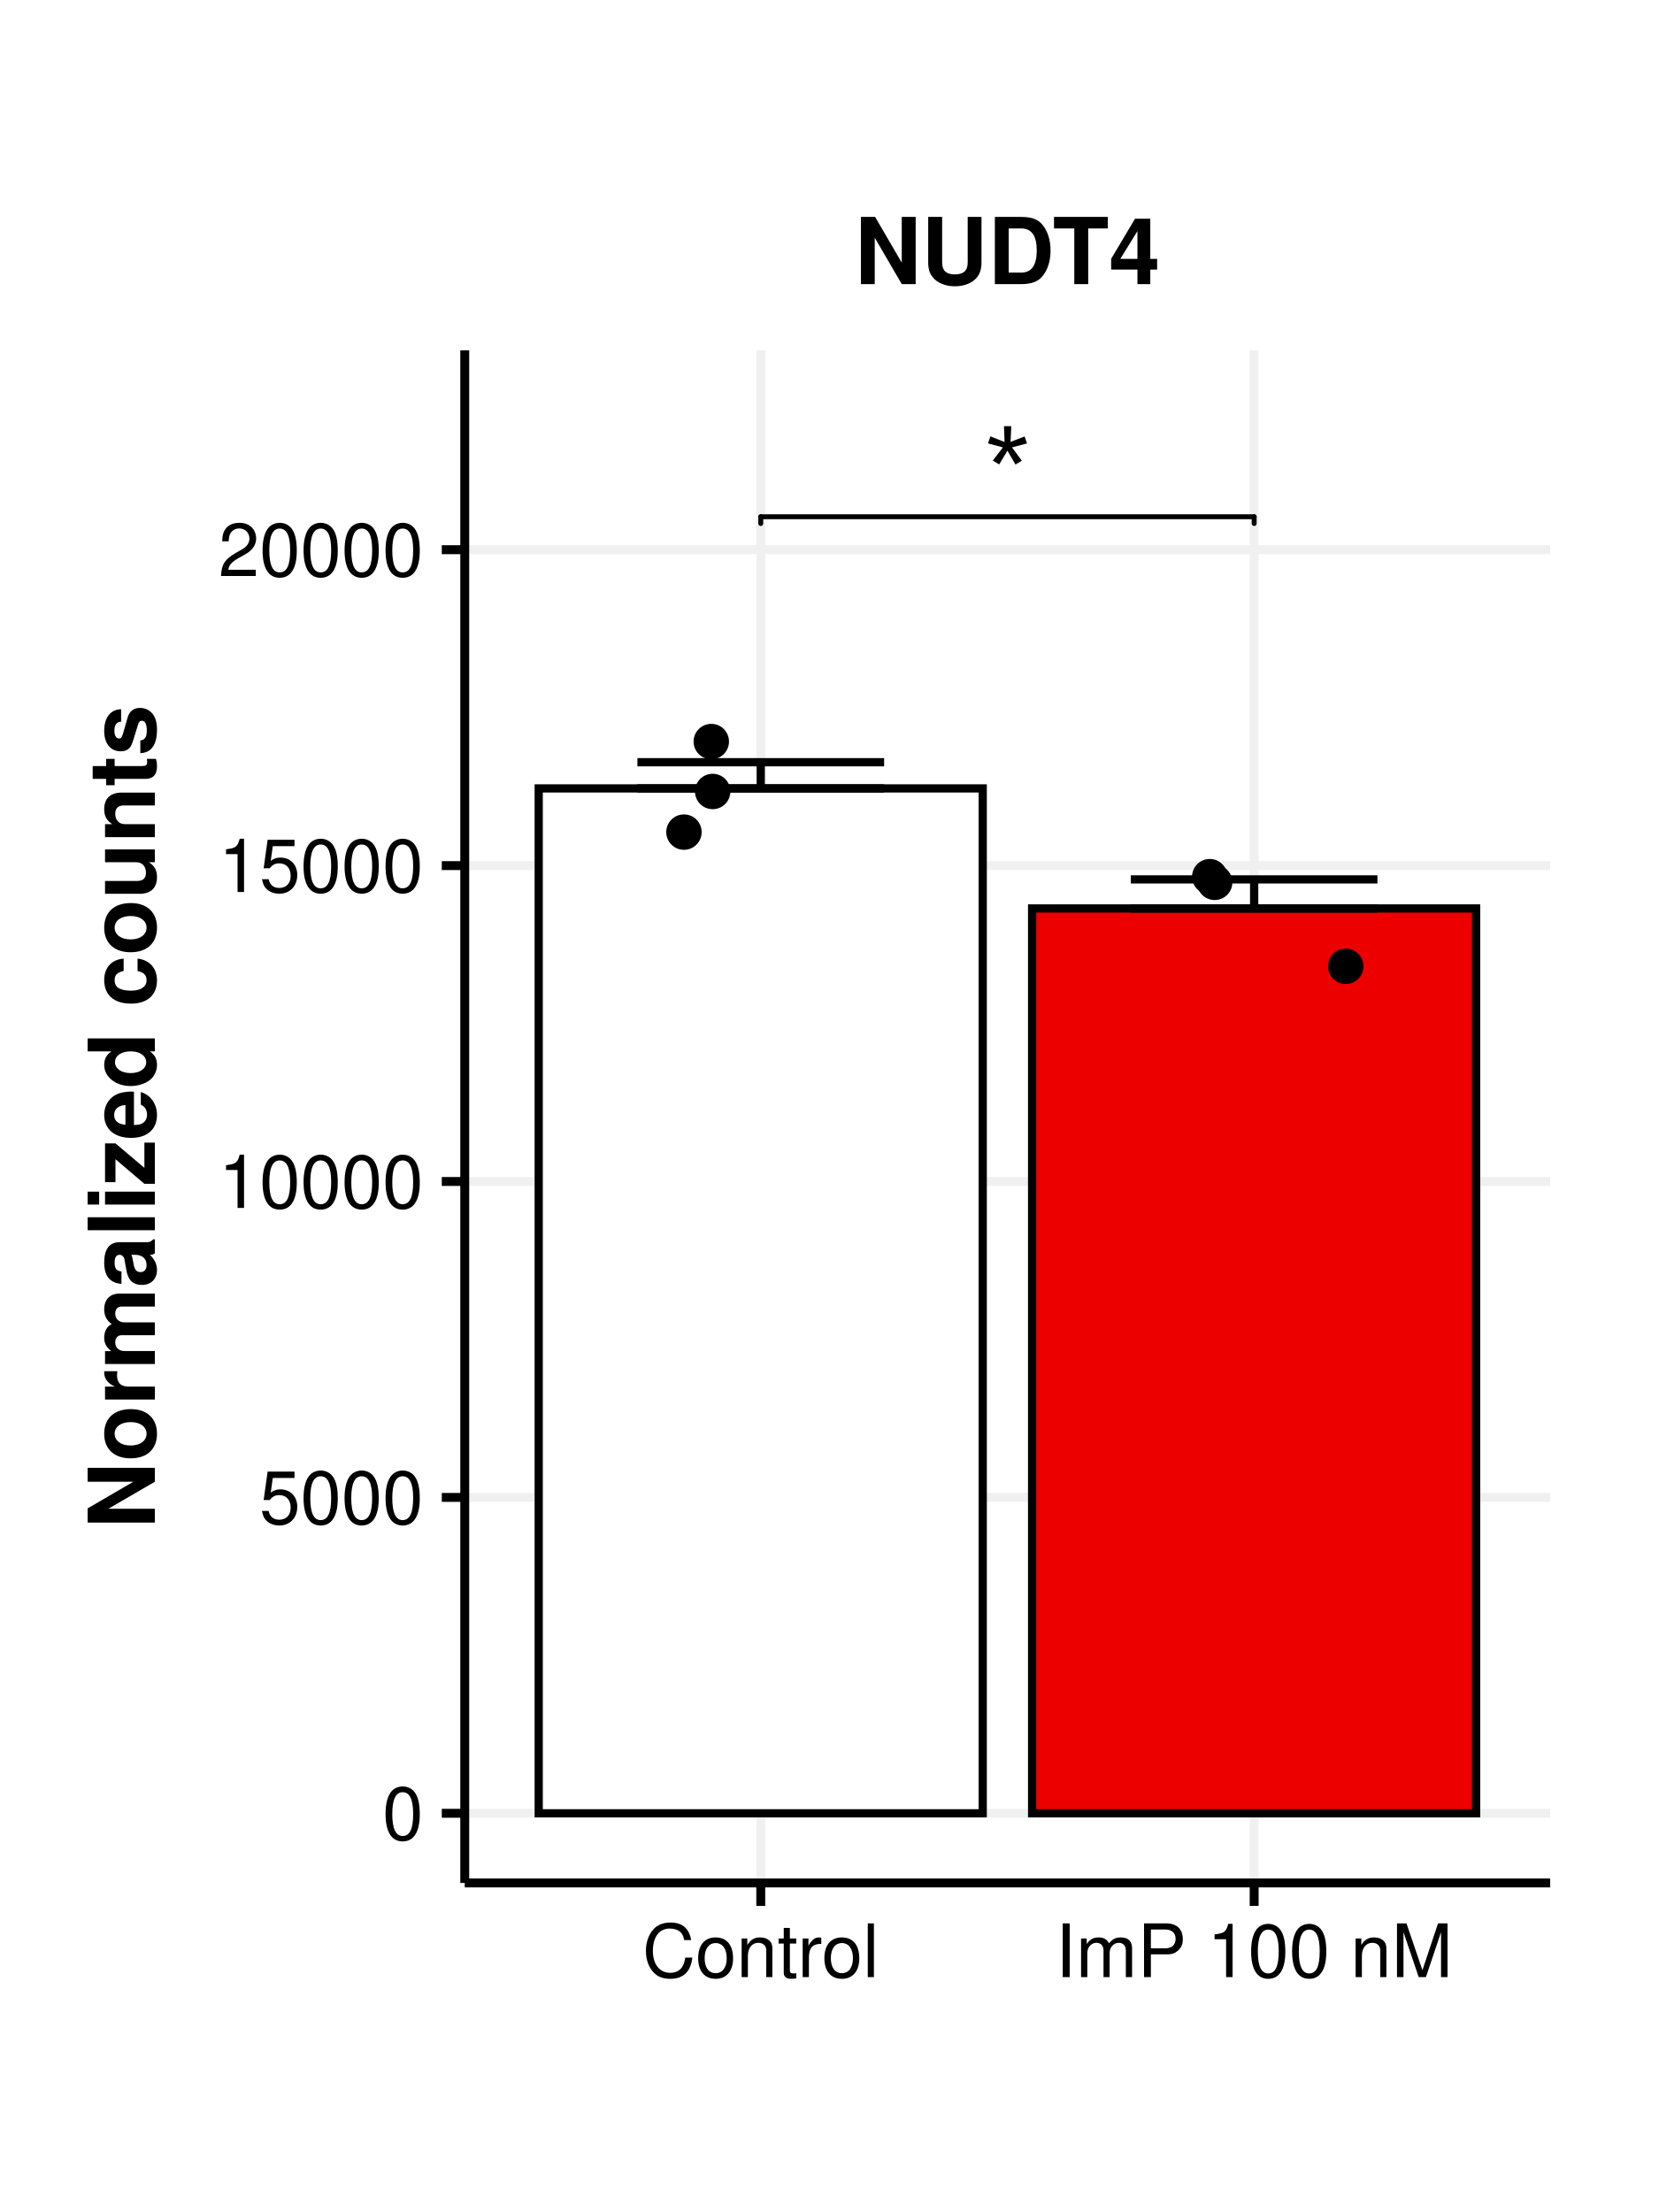
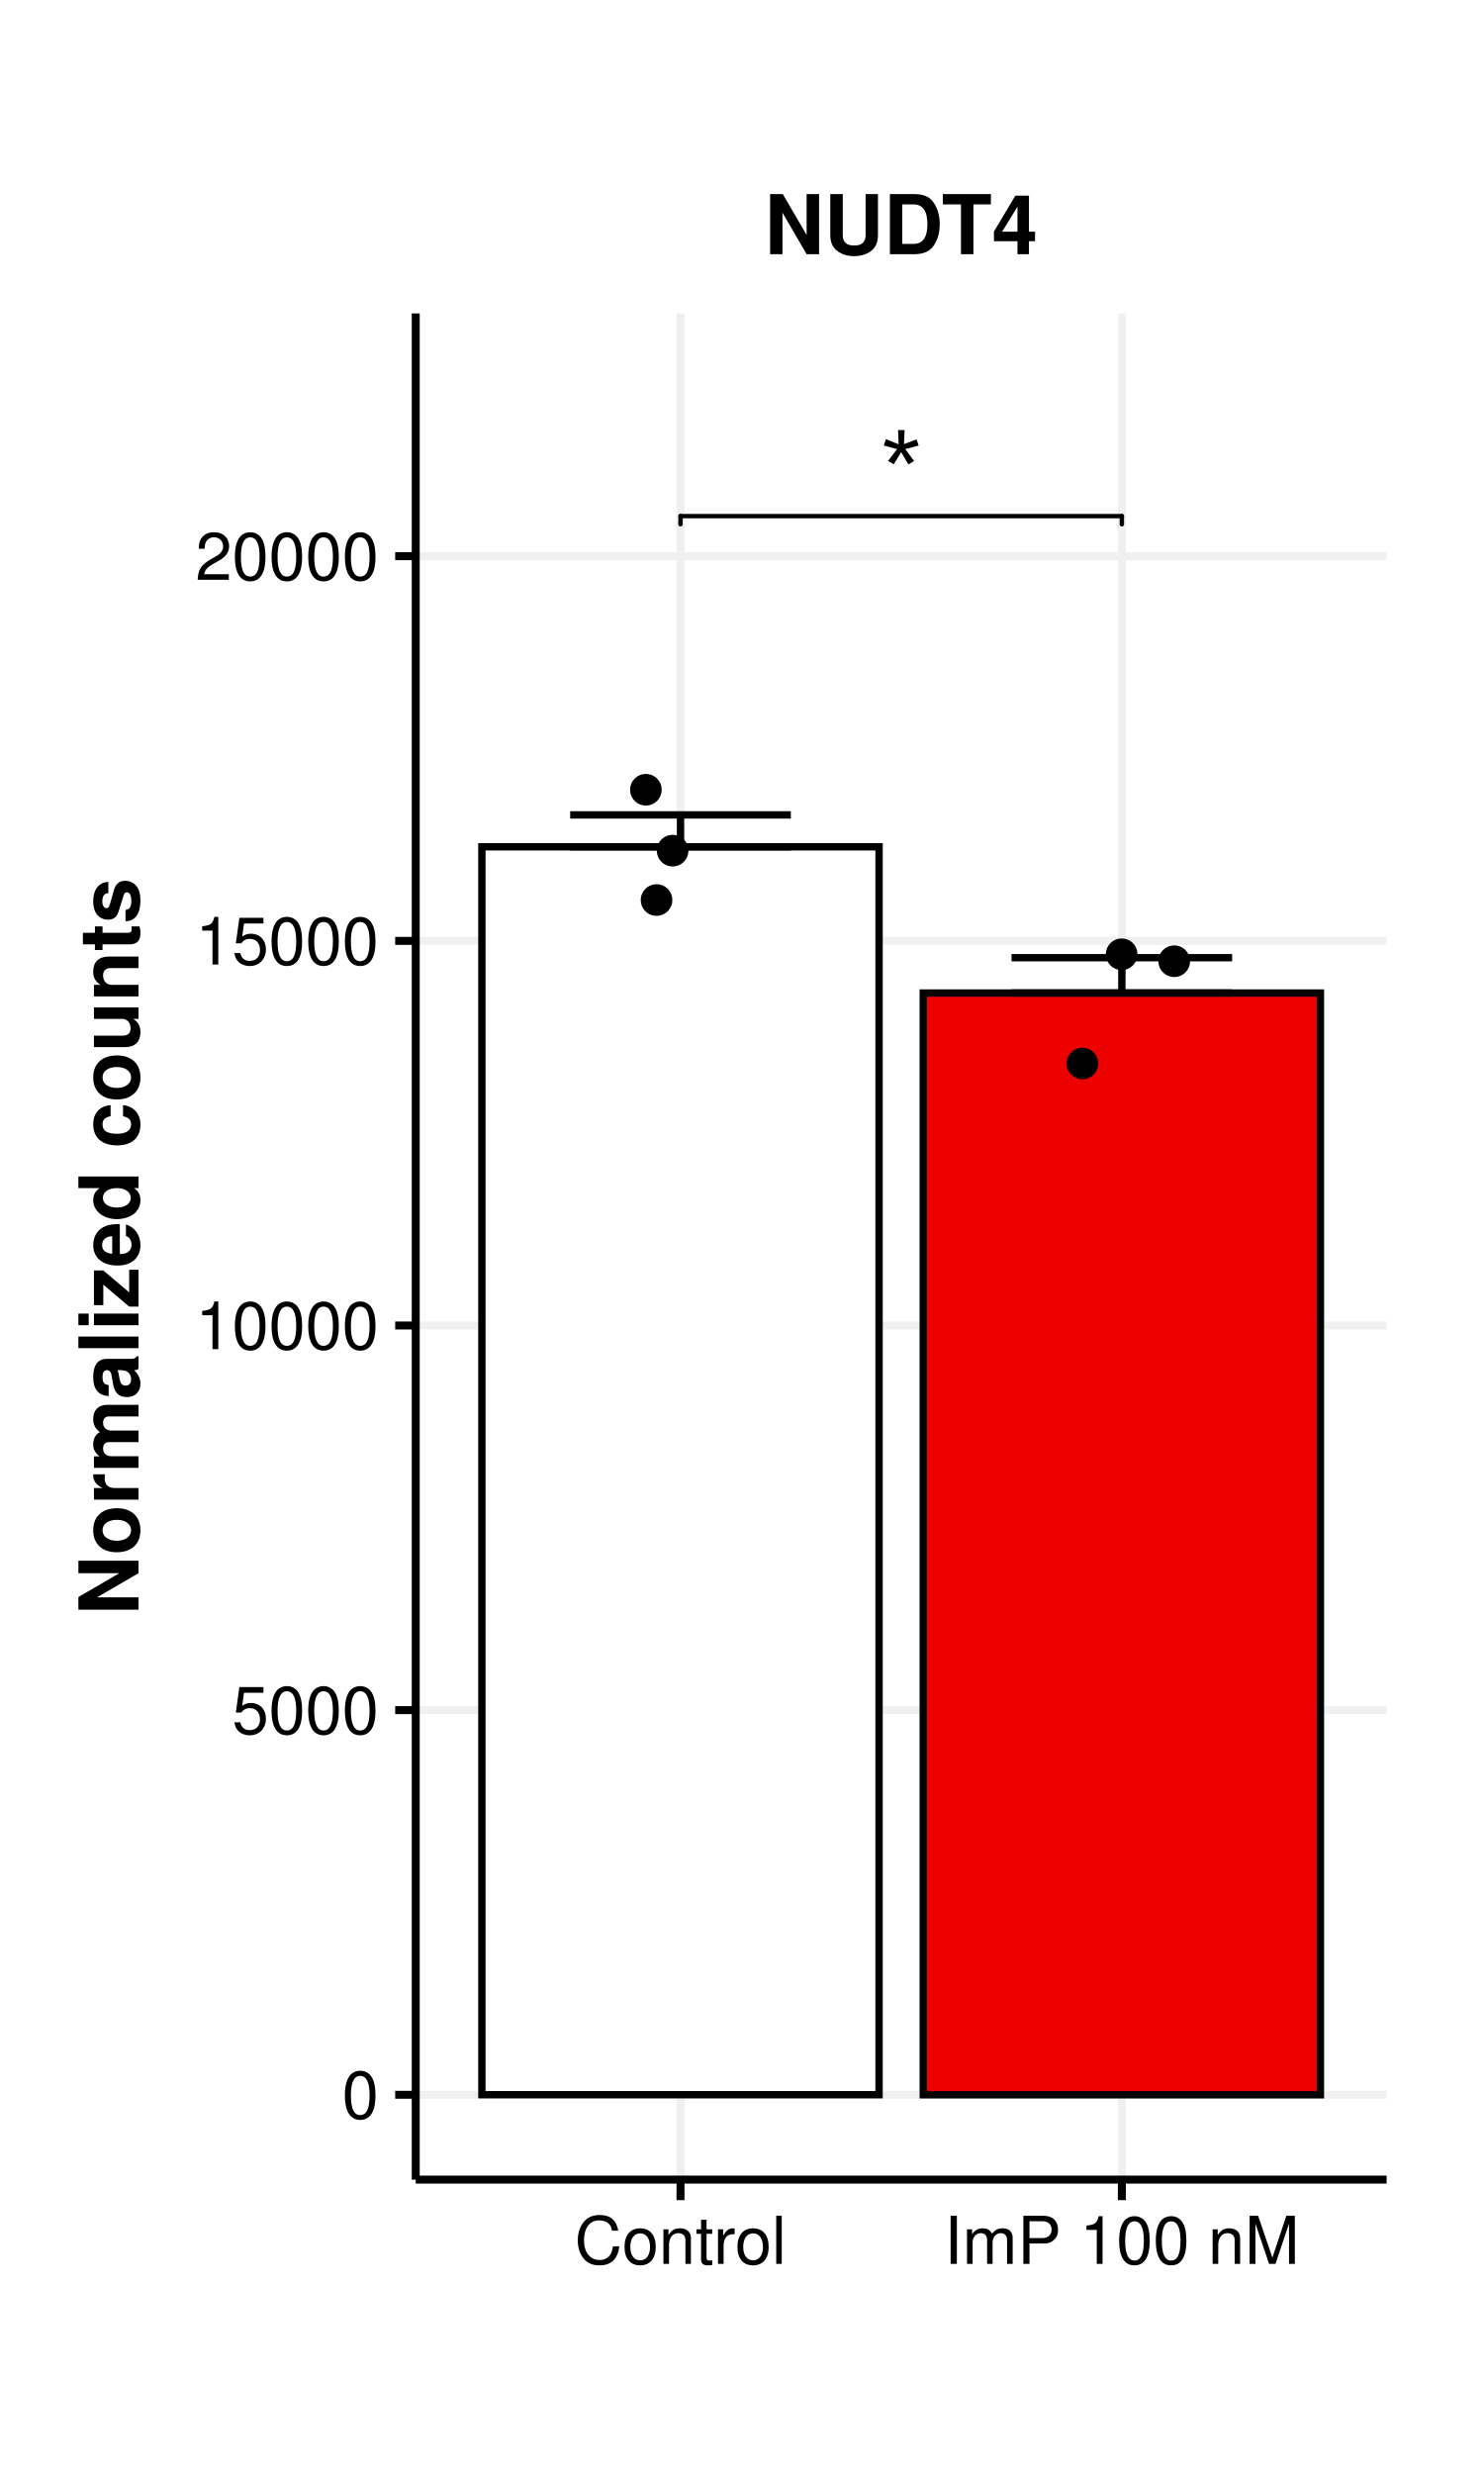
- <svg xmlns="http://www.w3.org/2000/svg" class="svglite" width="216.00pt" height="288.00pt" viewBox="0 0 216.00 288.00">
+ <svg xmlns="http://www.w3.org/2000/svg" class="svglite" width="216.00pt" height="360.00pt" viewBox="0 0 216.00 360.00">
  <defs>
    <style type="text/css">
    .svglite line, .svglite polyline, .svglite polygon, .svglite path, .svglite rect, .svglite circle {
      fill: none;
      stroke: #000000;
      stroke-linecap: round;
      stroke-linejoin: round;
      stroke-miterlimit: 10.00;
    }
    .svglite text {
      white-space: pre;
    }
  </style>
  </defs>
  <rect width="100%" height="100%" style="stroke: none; fill: #FFFFFF;" />
  <defs>
-     <clipPath id="cpMC4wMHwyMTYuMDB8MC4wMHwyODguMDA=">
-       <rect x="0.00" y="0.00" width="216.00" height="288.00" />
+     <clipPath id="cpMC4wMHwyMTYuMDB8MC4wMHwzNjAuMDA=">
+       <rect x="0.00" y="0.00" width="216.00" height="360.00" />
    </clipPath>
  </defs>
-   <g clip-path="url(#cpMC4wMHwyMTYuMDB8MC4wMHwyODguMDA=)">
-     <rect x="0" y="0.00" width="216.00" height="288.00" style="stroke-width: 1.16; stroke: none; fill: #FFFFFF;" />
+   <g clip-path="url(#cpMC4wMHwyMTYuMDB8MC4wMHwzNjAuMDA=)">
+     <rect x="0" y="0.00" width="216.00" height="360.00" style="stroke-width: 1.16; stroke: none; fill: #FFFFFF;" />
  </g>
  <defs>
-     <clipPath id="cpNjAuNTF8MjAxLjgzfDQ1LjYxfDI0NS4xNg==">
-       <rect x="60.51" y="45.61" width="141.32" height="199.55" />
+     <clipPath id="cpNjAuNTF8MjAxLjgzfDQ1LjYxfDMxNy4xNg==">
+       <rect x="60.51" y="45.61" width="141.32" height="271.55" />
    </clipPath>
  </defs>
-   <g clip-path="url(#cpNjAuNTF8MjAxLjgzfDQ1LjYxfDI0NS4xNg==)">
-     <rect x="60.51" y="45.61" width="141.32" height="199.55" style="stroke-width: 1.16; stroke: none; fill: #FFFFFF;" />
-     <polyline points="60.51,236.09 201.83,236.09 " style="stroke-width: 1.16; stroke: #F0F0F0; stroke-linecap: butt;" />
-     <polyline points="60.51,194.96 201.83,194.96 " style="stroke-width: 1.16; stroke: #F0F0F0; stroke-linecap: butt;" />
-     <polyline points="60.51,153.83 201.83,153.83 " style="stroke-width: 1.16; stroke: #F0F0F0; stroke-linecap: butt;" />
-     <polyline points="60.51,112.70 201.83,112.70 " style="stroke-width: 1.16; stroke: #F0F0F0; stroke-linecap: butt;" />
-     <polyline points="60.51,71.57 201.83,71.57 " style="stroke-width: 1.16; stroke: #F0F0F0; stroke-linecap: butt;" />
-     <polyline points="99.05,245.16 99.05,45.61 " style="stroke-width: 1.16; stroke: #F0F0F0; stroke-linecap: butt;" />
-     <polyline points="163.29,245.16 163.29,45.61 " style="stroke-width: 1.16; stroke: #F0F0F0; stroke-linecap: butt;" />
-     <rect x="70.14" y="102.65" width="57.81" height="133.44" style="stroke-width: 1.07; stroke-linecap: butt; stroke-linejoin: miter; fill: #FFFFFF;" />
-     <rect x="134.38" y="118.28" width="57.81" height="117.81" style="stroke-width: 1.07; stroke-linecap: butt; stroke-linejoin: miter; fill: #ED0000;" />
-     <polyline points="82.99,99.24 115.11,99.24 " style="stroke-width: 1.07; stroke-linecap: butt;" />
-     <polyline points="99.05,99.24 99.05,102.65 " style="stroke-width: 1.07; stroke-linecap: butt;" />
-     <polyline points="82.99,102.65 115.11,102.65 " style="stroke-width: 1.07; stroke-linecap: butt;" />
-     <polyline points="147.23,114.50 179.34,114.50 " style="stroke-width: 1.07; stroke-linecap: butt;" />
-     <polyline points="163.29,114.50 163.29,118.28 " style="stroke-width: 1.07; stroke-linecap: butt;" />
-     <polyline points="147.23,118.28 179.34,118.28 " style="stroke-width: 1.07; stroke-linecap: butt;" />
-     <circle cx="89.05" cy="108.34" r="1.95" style="stroke-width: 0.71; fill: #000000;" />
-     <circle cx="92.61" cy="96.55" r="1.95" style="stroke-width: 0.71; fill: #000000;" />
-     <circle cx="92.79" cy="103.05" r="1.95" style="stroke-width: 0.71; fill: #000000;" />
-     <circle cx="158.15" cy="114.88" r="1.95" style="stroke-width: 0.71; fill: #000000;" />
-     <circle cx="157.51" cy="114.14" r="1.95" style="stroke-width: 0.71; fill: #000000;" />
-     <circle cx="175.22" cy="125.81" r="1.95" style="stroke-width: 0.71; fill: #000000;" />
-     <text x="131.17" y="65.28" text-anchor="middle" style="font-size: 14.23px; font-family: &quot;Arial&quot;;" textLength="5.54px" lengthAdjust="spacingAndGlyphs">*</text>
-     <line x1="99.05" y1="68.16" x2="99.05" y2="67.28" style="stroke-width: 0.64;" />
-     <line x1="99.05" y1="67.28" x2="163.29" y2="67.28" style="stroke-width: 0.64;" />
-     <line x1="163.29" y1="67.28" x2="163.29" y2="68.16" style="stroke-width: 0.64;" />
-     <rect x="60.51" y="45.61" width="141.32" height="199.55" style="stroke-width: 1.16; stroke: none;" />
+   <g clip-path="url(#cpNjAuNTF8MjAxLjgzfDQ1LjYxfDMxNy4xNg==)">
+     <rect x="60.51" y="45.61" width="141.32" height="271.55" style="stroke-width: 1.16; stroke: none; fill: #FFFFFF;" />
+     <polyline points="60.51,304.82 201.83,304.82 " style="stroke-width: 1.16; stroke: #F0F0F0; stroke-linecap: butt;" />
+     <polyline points="60.51,248.85 201.83,248.85 " style="stroke-width: 1.16; stroke: #F0F0F0; stroke-linecap: butt;" />
+     <polyline points="60.51,192.88 201.83,192.88 " style="stroke-width: 1.16; stroke: #F0F0F0; stroke-linecap: butt;" />
+     <polyline points="60.51,136.91 201.83,136.91 " style="stroke-width: 1.16; stroke: #F0F0F0; stroke-linecap: butt;" />
+     <polyline points="60.51,80.93 201.83,80.93 " style="stroke-width: 1.16; stroke: #F0F0F0; stroke-linecap: butt;" />
+     <polyline points="99.05,317.16 99.05,45.61 " style="stroke-width: 1.16; stroke: #F0F0F0; stroke-linecap: butt;" />
+     <polyline points="163.29,317.16 163.29,45.61 " style="stroke-width: 1.16; stroke: #F0F0F0; stroke-linecap: butt;" />
+     <rect x="70.14" y="123.22" width="57.81" height="181.59" style="stroke-width: 1.07; stroke-linecap: butt; stroke-linejoin: miter; fill: #FFFFFF;" />
+     <rect x="134.38" y="144.50" width="57.81" height="160.32" style="stroke-width: 1.07; stroke-linecap: butt; stroke-linejoin: miter; fill: #ED0000;" />
+     <polyline points="82.99,118.58 115.11,118.58 " style="stroke-width: 1.07; stroke-linecap: butt;" />
+     <polyline points="99.05,118.58 99.05,123.22 " style="stroke-width: 1.07; stroke-linecap: butt;" />
+     <polyline points="82.99,123.22 115.11,123.22 " style="stroke-width: 1.07; stroke-linecap: butt;" />
+     <polyline points="147.23,139.36 179.34,139.36 " style="stroke-width: 1.07; stroke-linecap: butt;" />
+     <polyline points="163.29,139.36 163.29,144.50 " style="stroke-width: 1.07; stroke-linecap: butt;" />
+     <polyline points="147.23,144.50 179.34,144.50 " style="stroke-width: 1.07; stroke-linecap: butt;" />
+     <circle cx="95.56" cy="130.97" r="1.95" style="stroke-width: 0.71; fill: #000000;" />
+     <circle cx="94.01" cy="114.92" r="1.95" style="stroke-width: 0.71; fill: #000000;" />
+     <circle cx="97.90" cy="123.78" r="1.95" style="stroke-width: 0.71; fill: #000000;" />
+     <circle cx="170.91" cy="139.87" r="1.95" style="stroke-width: 0.71; fill: #000000;" />
+     <circle cx="163.26" cy="138.86" r="1.95" style="stroke-width: 0.71; fill: #000000;" />
+     <circle cx="157.55" cy="154.75" r="1.95" style="stroke-width: 0.71; fill: #000000;" />
+     <text x="131.17" y="72.38" text-anchor="middle" style="font-size: 14.23px; font-family: &quot;Arial&quot;;" textLength="5.54px" lengthAdjust="spacingAndGlyphs">*</text>
+     <line x1="99.05" y1="76.29" x2="99.05" y2="75.10" style="stroke-width: 0.64;" />
+     <line x1="99.05" y1="75.10" x2="163.29" y2="75.10" style="stroke-width: 0.64;" />
+     <line x1="163.29" y1="75.10" x2="163.29" y2="76.29" style="stroke-width: 0.64;" />
+     <rect x="60.51" y="45.61" width="141.32" height="271.55" style="stroke-width: 1.16; stroke: none;" />
  </g>
-   <g clip-path="url(#cpMC4wMHwyMTYuMDB8MC4wMHwyODguMDA=)">
-     <polyline points="60.51,245.16 60.51,45.61 " style="stroke-width: 1.16; stroke-linecap: butt;" />
-     <text x="55.13" y="239.53" text-anchor="end" style="font-size: 9.60px; font-family: &quot;Helvetica&quot;;" textLength="5.34px" lengthAdjust="spacingAndGlyphs">0</text>
-     <text x="55.13" y="198.40" text-anchor="end" style="font-size: 9.60px; font-family: &quot;Helvetica&quot;;" textLength="21.34px" lengthAdjust="spacingAndGlyphs">5000</text>
-     <text x="55.13" y="157.27" text-anchor="end" style="font-size: 9.60px; font-family: &quot;Helvetica&quot;;" textLength="26.68px" lengthAdjust="spacingAndGlyphs">10000</text>
-     <text x="55.13" y="116.14" text-anchor="end" style="font-size: 9.60px; font-family: &quot;Helvetica&quot;;" textLength="26.68px" lengthAdjust="spacingAndGlyphs">15000</text>
-     <text x="55.13" y="75.01" text-anchor="end" style="font-size: 9.60px; font-family: &quot;Helvetica&quot;;" textLength="26.68px" lengthAdjust="spacingAndGlyphs">20000</text>
-     <polyline points="57.52,236.09 60.51,236.09 " style="stroke-width: 1.16; stroke-linecap: butt;" />
-     <polyline points="57.52,194.96 60.51,194.96 " style="stroke-width: 1.16; stroke-linecap: butt;" />
-     <polyline points="57.52,153.83 60.51,153.83 " style="stroke-width: 1.16; stroke-linecap: butt;" />
-     <polyline points="57.52,112.70 60.51,112.70 " style="stroke-width: 1.16; stroke-linecap: butt;" />
-     <polyline points="57.52,71.57 60.51,71.57 " style="stroke-width: 1.16; stroke-linecap: butt;" />
-     <polyline points="60.51,245.16 201.83,245.16 " style="stroke-width: 1.16; stroke-linecap: butt;" />
-     <polyline points="99.05,248.15 99.05,245.16 " style="stroke-width: 1.16; stroke-linecap: butt;" />
-     <polyline points="163.29,248.15 163.29,245.16 " style="stroke-width: 1.16; stroke-linecap: butt;" />
-     <text x="99.05" y="257.42" text-anchor="middle" style="font-size: 9.60px; font-family: &quot;Helvetica&quot;;" textLength="30.92px" lengthAdjust="spacingAndGlyphs">Control</text>
-     <text x="163.29" y="257.42" text-anchor="middle" style="font-size: 9.60px; font-family: &quot;Helvetica&quot;;" textLength="51.72px" lengthAdjust="spacingAndGlyphs">ImP 100 nM</text>
-     <text transform="translate(20.16,145.39) rotate(-90)" text-anchor="middle" style="font-size: 12.00px; font-weight: bold; font-family: &quot;Helvetica&quot;;" textLength="107.35px" lengthAdjust="spacingAndGlyphs">Normalized counts</text>
+   <g clip-path="url(#cpMC4wMHwyMTYuMDB8MC4wMHwzNjAuMDA=)">
+     <polyline points="60.51,317.16 60.51,45.61 " style="stroke-width: 1.16; stroke-linecap: butt;" />
+     <text x="55.13" y="308.26" text-anchor="end" style="font-size: 9.60px; font-family: &quot;Helvetica&quot;;" textLength="5.34px" lengthAdjust="spacingAndGlyphs">0</text>
+     <text x="55.13" y="252.29" text-anchor="end" style="font-size: 9.60px; font-family: &quot;Helvetica&quot;;" textLength="21.34px" lengthAdjust="spacingAndGlyphs">5000</text>
+     <text x="55.13" y="196.32" text-anchor="end" style="font-size: 9.60px; font-family: &quot;Helvetica&quot;;" textLength="26.68px" lengthAdjust="spacingAndGlyphs">10000</text>
+     <text x="55.13" y="140.35" text-anchor="end" style="font-size: 9.60px; font-family: &quot;Helvetica&quot;;" textLength="26.68px" lengthAdjust="spacingAndGlyphs">15000</text>
+     <text x="55.13" y="84.38" text-anchor="end" style="font-size: 9.60px; font-family: &quot;Helvetica&quot;;" textLength="26.68px" lengthAdjust="spacingAndGlyphs">20000</text>
+     <polyline points="57.52,304.82 60.51,304.82 " style="stroke-width: 1.16; stroke-linecap: butt;" />
+     <polyline points="57.52,248.85 60.51,248.85 " style="stroke-width: 1.16; stroke-linecap: butt;" />
+     <polyline points="57.52,192.88 60.51,192.88 " style="stroke-width: 1.16; stroke-linecap: butt;" />
+     <polyline points="57.52,136.91 60.51,136.91 " style="stroke-width: 1.16; stroke-linecap: butt;" />
+     <polyline points="57.52,80.93 60.51,80.93 " style="stroke-width: 1.16; stroke-linecap: butt;" />
+     <polyline points="60.51,317.16 201.83,317.16 " style="stroke-width: 1.16; stroke-linecap: butt;" />
+     <polyline points="99.05,320.15 99.05,317.16 " style="stroke-width: 1.16; stroke-linecap: butt;" />
+     <polyline points="163.29,320.15 163.29,317.16 " style="stroke-width: 1.16; stroke-linecap: butt;" />
+     <text x="99.05" y="329.42" text-anchor="middle" style="font-size: 9.60px; font-family: &quot;Helvetica&quot;;" textLength="30.92px" lengthAdjust="spacingAndGlyphs">Control</text>
+     <text x="163.29" y="329.42" text-anchor="middle" style="font-size: 9.60px; font-family: &quot;Helvetica&quot;;" textLength="51.72px" lengthAdjust="spacingAndGlyphs">ImP 100 nM</text>
+     <text transform="translate(20.16,181.39) rotate(-90)" text-anchor="middle" style="font-size: 12.00px; font-weight: bold; font-family: &quot;Helvetica&quot;;" textLength="107.35px" lengthAdjust="spacingAndGlyphs">Normalized counts</text>
    <text x="131.17" y="36.99" text-anchor="middle" style="font-size: 12.00px; font-weight: bold; font-family: &quot;Helvetica&quot;;" textLength="40.01px" lengthAdjust="spacingAndGlyphs">NUDT4</text>
  </g>
</svg>
